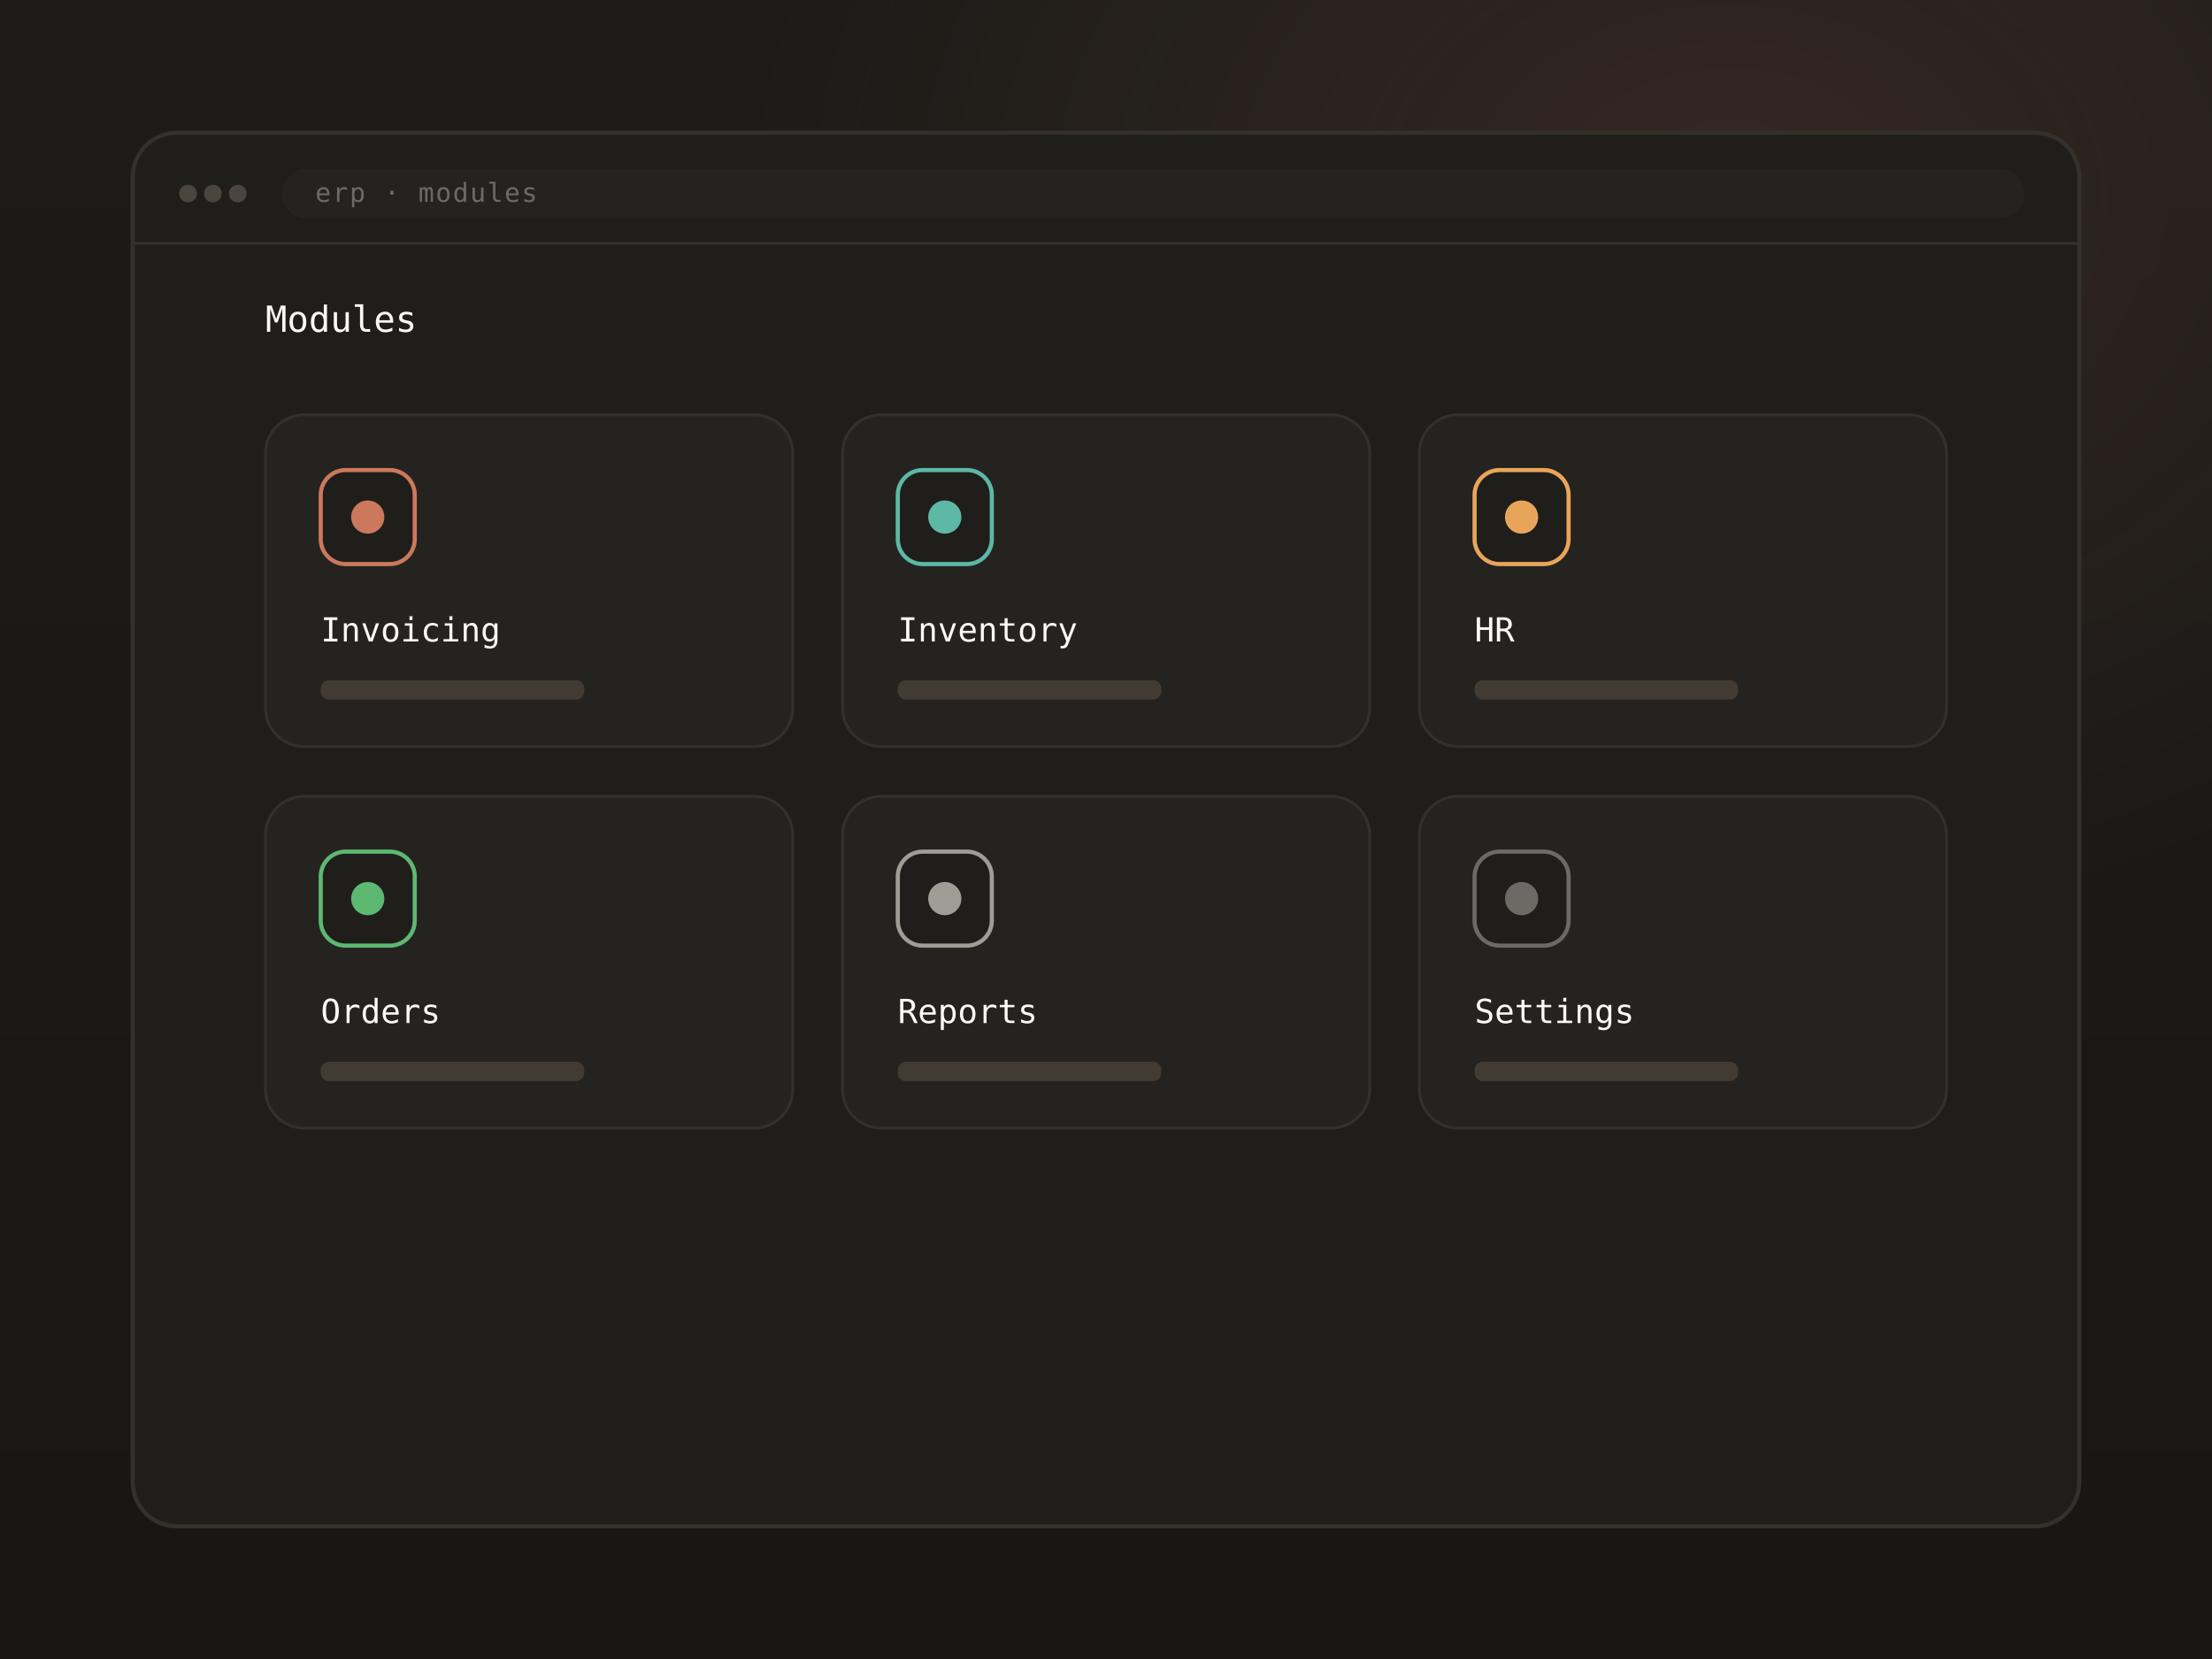
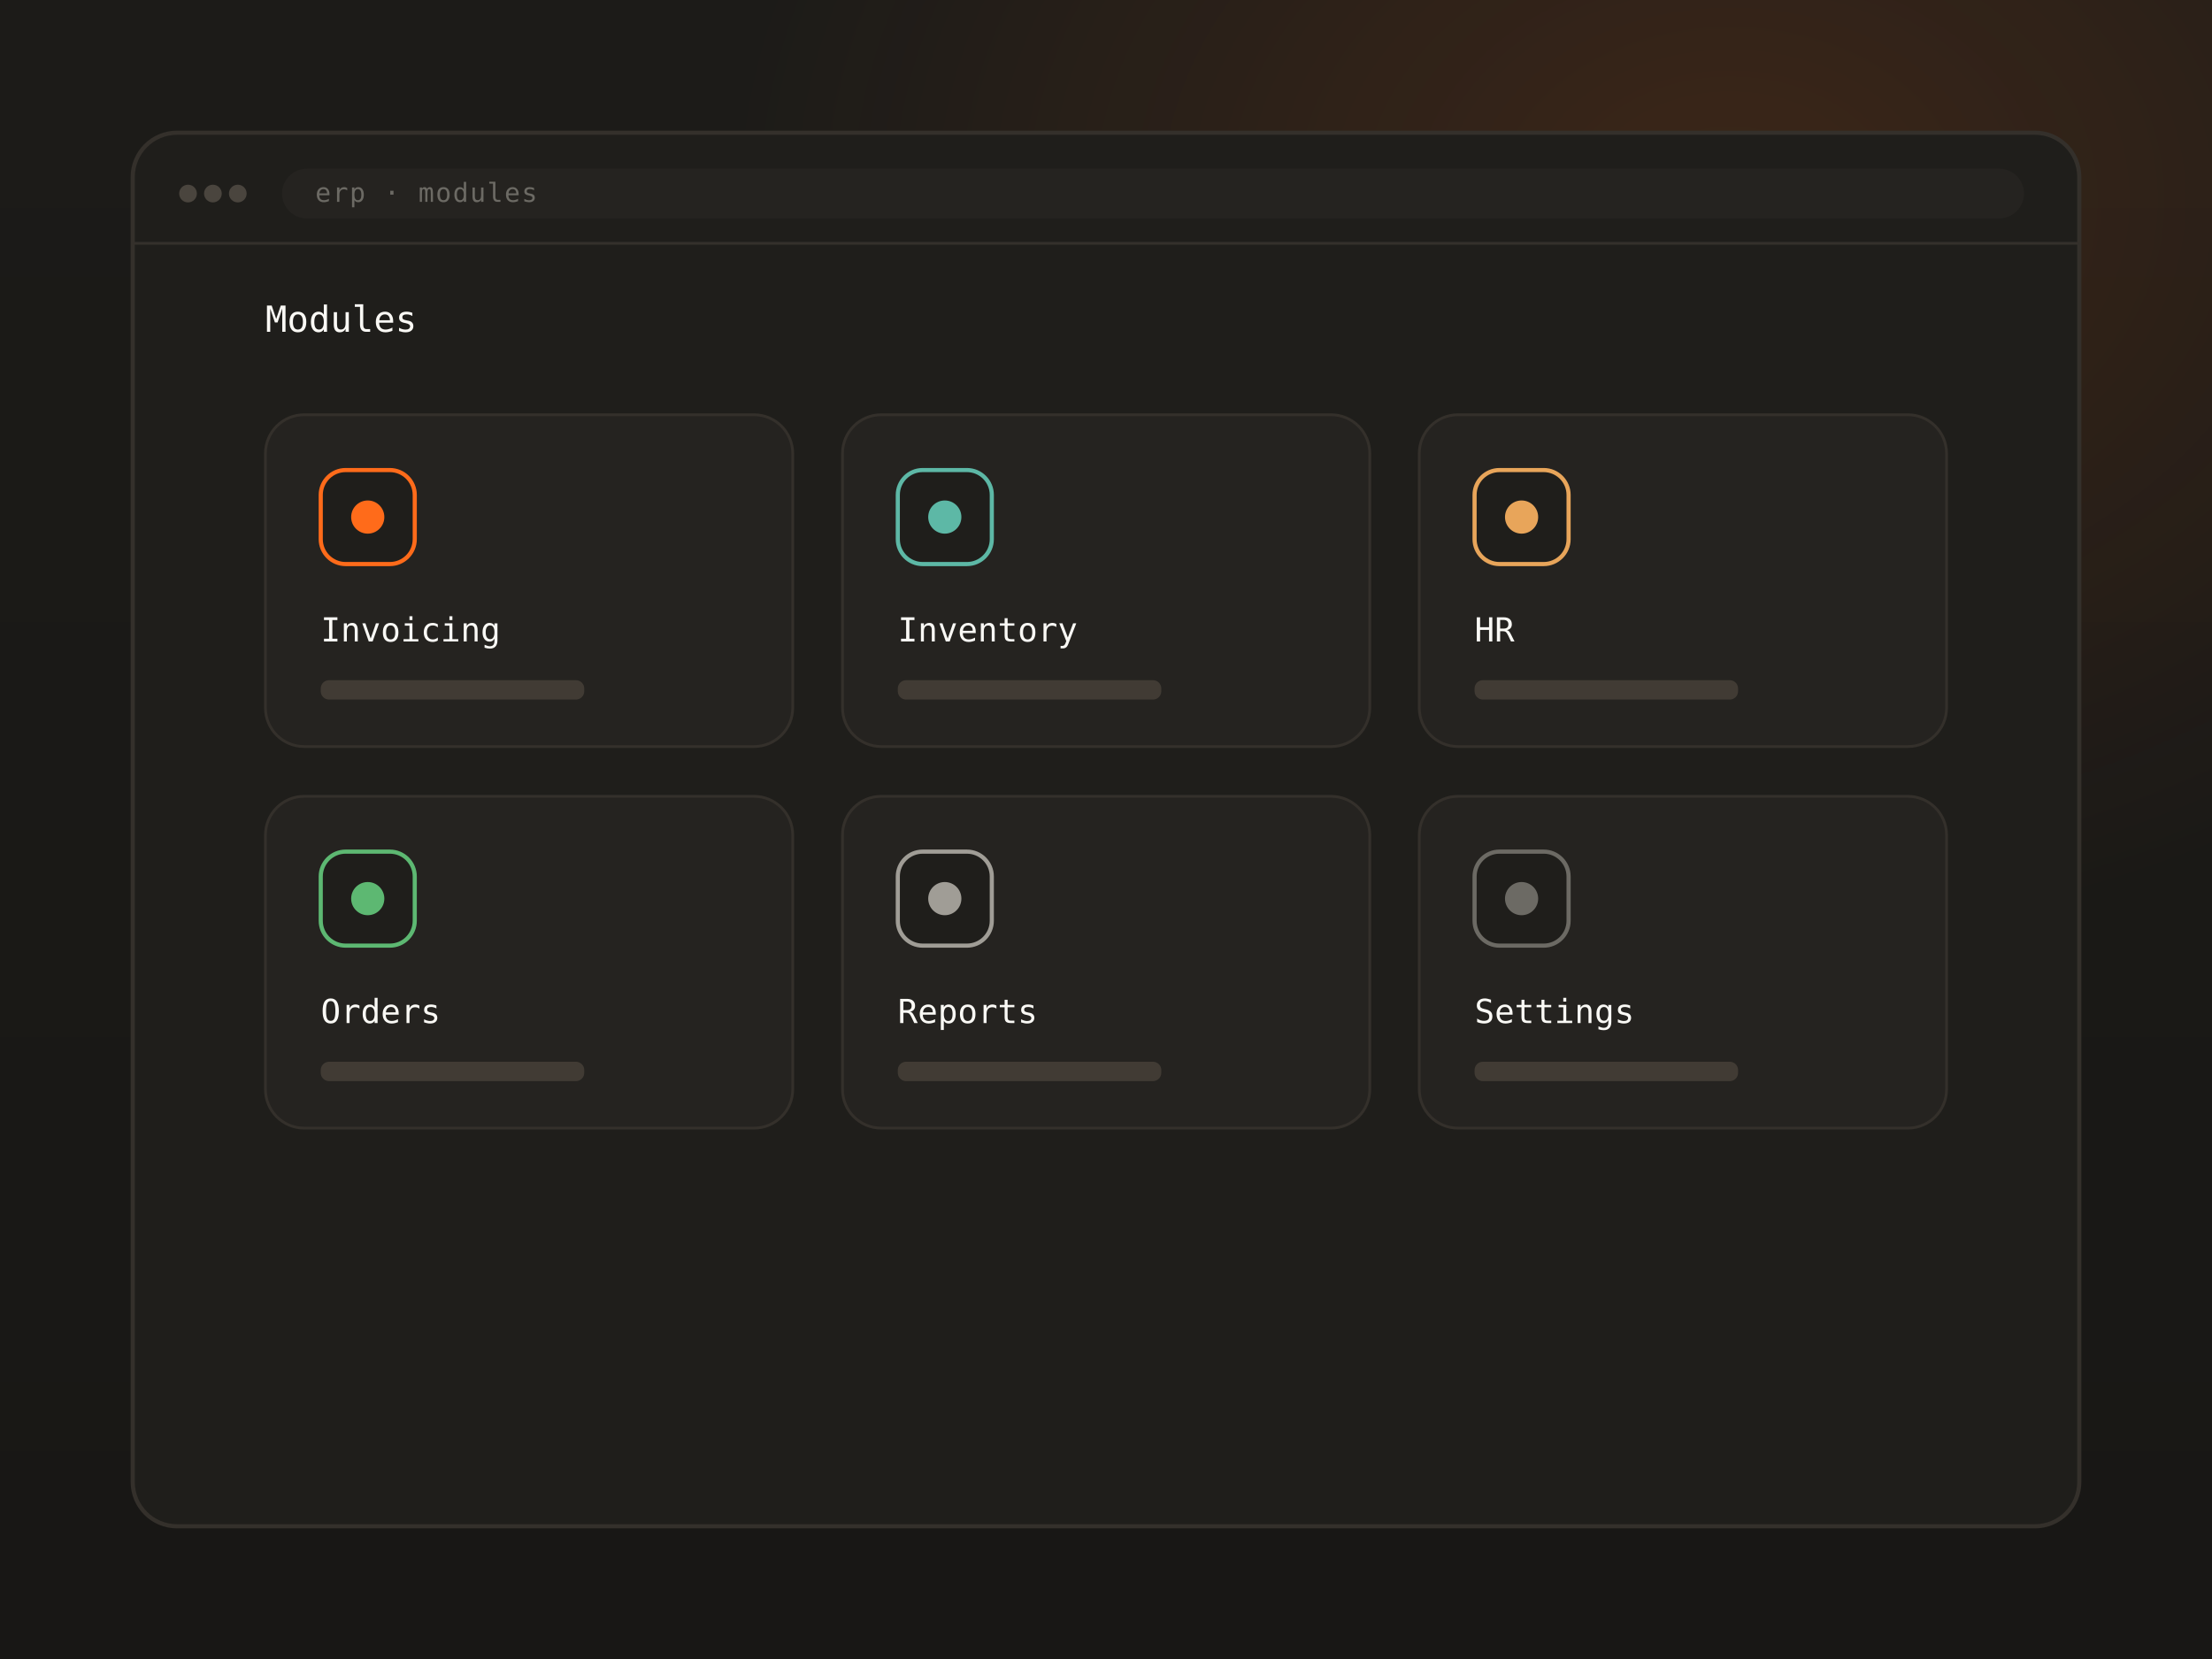
<svg xmlns="http://www.w3.org/2000/svg" viewBox="0 0 800 600" width="800" height="600" role="img">
  <defs>
    <linearGradient id="bg" x1="0" y1="0" x2="0" y2="1">
      <stop offset="0" stop-color="#1c1b18" />
      <stop offset="1" stop-color="#181715" />
    </linearGradient>
    <radialGradient id="glow" cx="0.78" cy="0.12" r="0.9">
-       <stop offset="0" stop-color="#cc785c" stop-opacity="0.14" />
-       <stop offset="0.5" stop-color="#cc785c" stop-opacity="0" />
+       <stop offset="0" stop-color="#ff6b1a" stop-opacity="0.14" />
+       <stop offset="0.5" stop-color="#ff6b1a" stop-opacity="0" />
    </radialGradient>
  </defs>
  <rect x="0.0" y="0.0" width="800.0" height="600.0" rx="0" fill="url(#bg)" />
  <rect x="0.0" y="0.0" width="800.0" height="600.0" rx="0" fill="url(#glow)" />
  <rect x="48.0" y="48.0" width="704.0" height="504.0" rx="16" fill="#1f1e1b" stroke="#34302b" stroke-width="1.5" />
  <circle cx="68.0" cy="70.0" r="3.2" fill="#4a453e" />
  <circle cx="77.0" cy="70.0" r="3.2" fill="#4a453e" />
  <circle cx="86.0" cy="70.0" r="3.2" fill="#4a453e" />
  <rect x="102.0" y="61.0" width="630.0" height="18.0" rx="9" fill="#252320" />
  <text x="114.0" y="73.0" font-family="'JetBrains Mono','SFMono-Regular',ui-monospace,monospace" font-size="9.5" font-weight="400" fill="#6c6a64" text-anchor="start" letter-spacing="0.5">erp · modules</text>
  <line x1="48.0" y1="88.0" x2="752.0" y2="88.0" stroke="#34302b" stroke-width="1" stroke-linecap="round" />
  <text x="96.0" y="120.0" font-family="'JetBrains Mono','SFMono-Regular',ui-monospace,monospace" font-size="13" font-weight="400" fill="#faf9f5" text-anchor="start">Modules</text>
  <rect x="96.0" y="150.0" width="190.7" height="120.0" rx="14" fill="#252320" stroke="#34302b" stroke-width="1" />
-   <rect x="116.0" y="170.0" width="34.0" height="34.0" rx="9" fill="#1f1e1b" stroke="#cc785c" stroke-width="1.5" />
-   <circle cx="133.0" cy="187.0" r="6.0" fill="#cc785c" />
+   <rect x="116.0" y="170.0" width="34.0" height="34.0" rx="9" fill="#1f1e1b" stroke="#ff6b1a" stroke-width="1.5" />
+   <circle cx="133.0" cy="187.0" r="6.0" fill="#ff6b1a" />
  <text x="116.0" y="232.0" font-family="'JetBrains Mono','SFMono-Regular',ui-monospace,monospace" font-size="12" font-weight="400" fill="#faf9f5" text-anchor="start">Invoicing</text>
  <rect x="116.0" y="246.0" width="95.3" height="7.0" rx="3" fill="#413b34" />
  <rect x="304.7" y="150.0" width="190.7" height="120.0" rx="14" fill="#252320" stroke="#34302b" stroke-width="1" />
  <rect x="324.7" y="170.0" width="34.0" height="34.0" rx="9" fill="#1f1e1b" stroke="#5db8a6" stroke-width="1.5" />
  <circle cx="341.7" cy="187.0" r="6.0" fill="#5db8a6" />
  <text x="324.7" y="232.0" font-family="'JetBrains Mono','SFMono-Regular',ui-monospace,monospace" font-size="12" font-weight="400" fill="#faf9f5" text-anchor="start">Inventory</text>
  <rect x="324.7" y="246.0" width="95.3" height="7.0" rx="3" fill="#413b34" />
  <rect x="513.3" y="150.0" width="190.7" height="120.0" rx="14" fill="#252320" stroke="#34302b" stroke-width="1" />
  <rect x="533.3" y="170.0" width="34.0" height="34.0" rx="9" fill="#1f1e1b" stroke="#e8a55a" stroke-width="1.5" />
  <circle cx="550.3" cy="187.0" r="6.0" fill="#e8a55a" />
  <text x="533.3" y="232.0" font-family="'JetBrains Mono','SFMono-Regular',ui-monospace,monospace" font-size="12" font-weight="400" fill="#faf9f5" text-anchor="start">HR</text>
  <rect x="533.3" y="246.0" width="95.3" height="7.0" rx="3" fill="#413b34" />
  <rect x="96.0" y="288.0" width="190.7" height="120.0" rx="14" fill="#252320" stroke="#34302b" stroke-width="1" />
  <rect x="116.0" y="308.0" width="34.0" height="34.0" rx="9" fill="#1f1e1b" stroke="#5db872" stroke-width="1.5" />
  <circle cx="133.0" cy="325.0" r="6.0" fill="#5db872" />
  <text x="116.0" y="370.0" font-family="'JetBrains Mono','SFMono-Regular',ui-monospace,monospace" font-size="12" font-weight="400" fill="#faf9f5" text-anchor="start">Orders</text>
  <rect x="116.0" y="384.0" width="95.3" height="7.0" rx="3" fill="#413b34" />
  <rect x="304.7" y="288.0" width="190.7" height="120.0" rx="14" fill="#252320" stroke="#34302b" stroke-width="1" />
  <rect x="324.7" y="308.0" width="34.0" height="34.0" rx="9" fill="#1f1e1b" stroke="#a09d96" stroke-width="1.5" />
  <circle cx="341.7" cy="325.0" r="6.0" fill="#a09d96" />
  <text x="324.7" y="370.0" font-family="'JetBrains Mono','SFMono-Regular',ui-monospace,monospace" font-size="12" font-weight="400" fill="#faf9f5" text-anchor="start">Reports</text>
  <rect x="324.7" y="384.0" width="95.3" height="7.0" rx="3" fill="#413b34" />
  <rect x="513.3" y="288.0" width="190.7" height="120.0" rx="14" fill="#252320" stroke="#34302b" stroke-width="1" />
  <rect x="533.3" y="308.0" width="34.0" height="34.0" rx="9" fill="#1f1e1b" stroke="#6c6a64" stroke-width="1.5" />
  <circle cx="550.3" cy="325.0" r="6.0" fill="#6c6a64" />
  <text x="533.3" y="370.0" font-family="'JetBrains Mono','SFMono-Regular',ui-monospace,monospace" font-size="12" font-weight="400" fill="#faf9f5" text-anchor="start">Settings</text>
  <rect x="533.3" y="384.0" width="95.3" height="7.0" rx="3" fill="#413b34" />
</svg>
